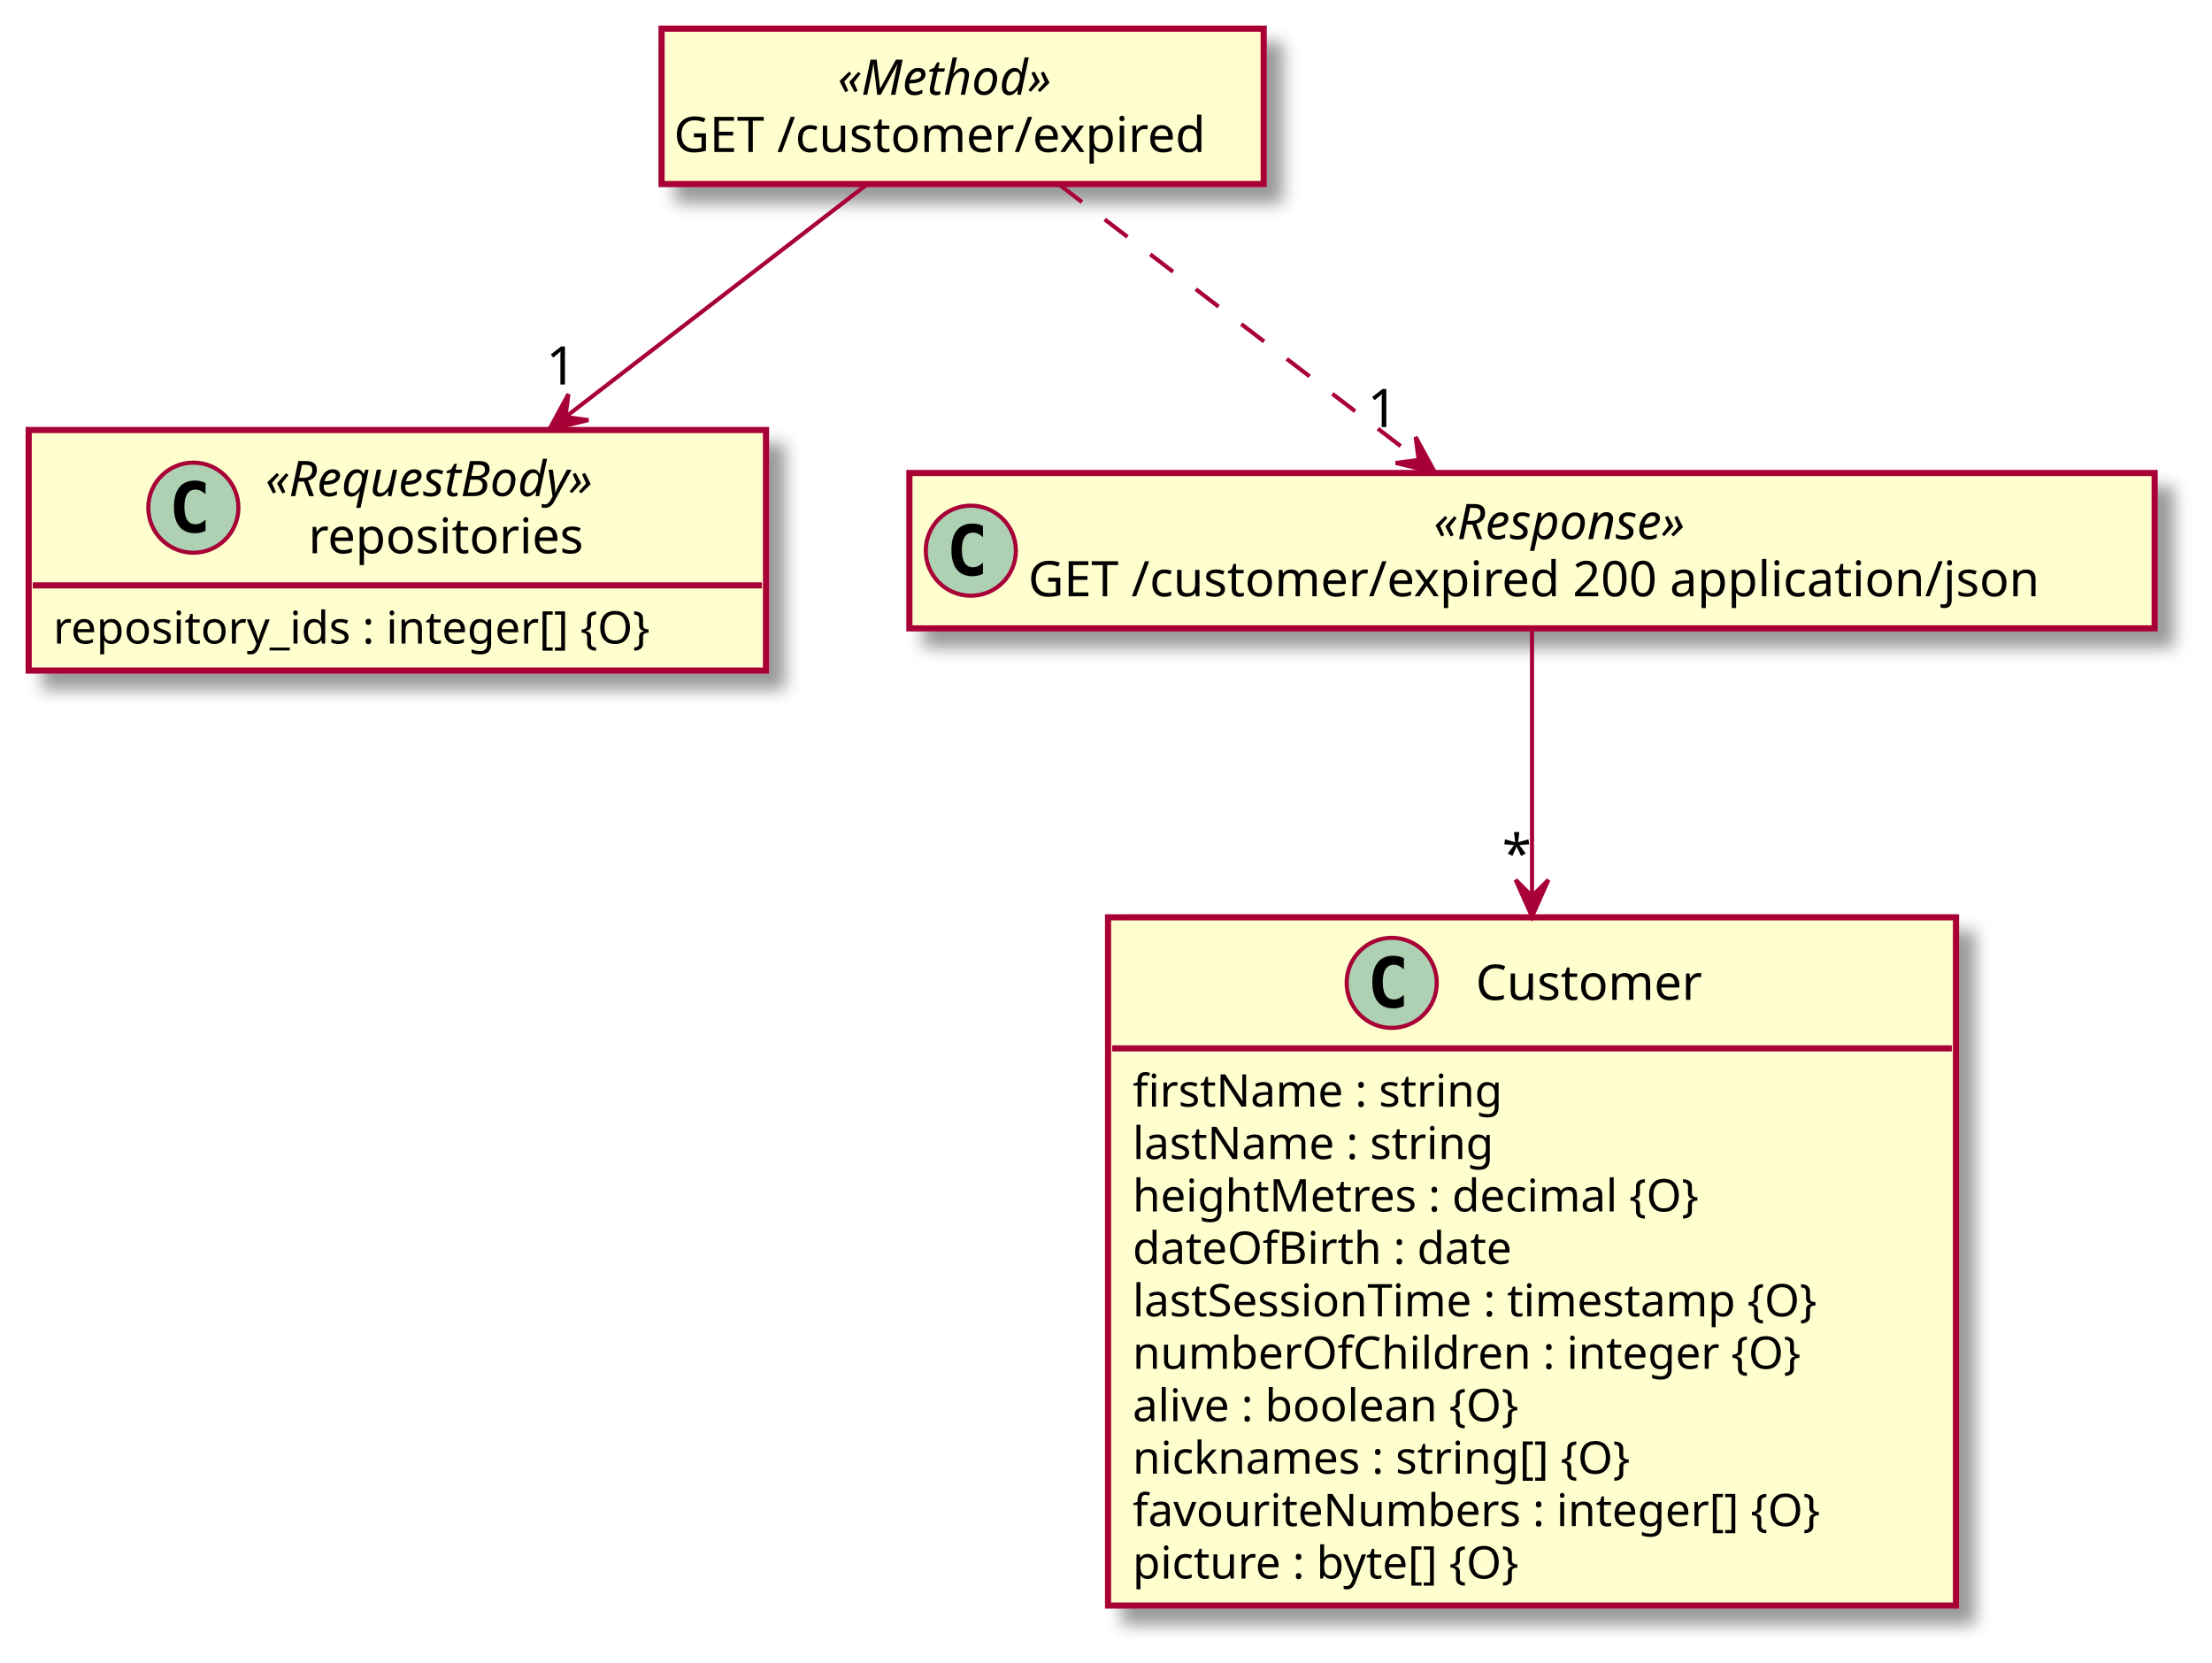
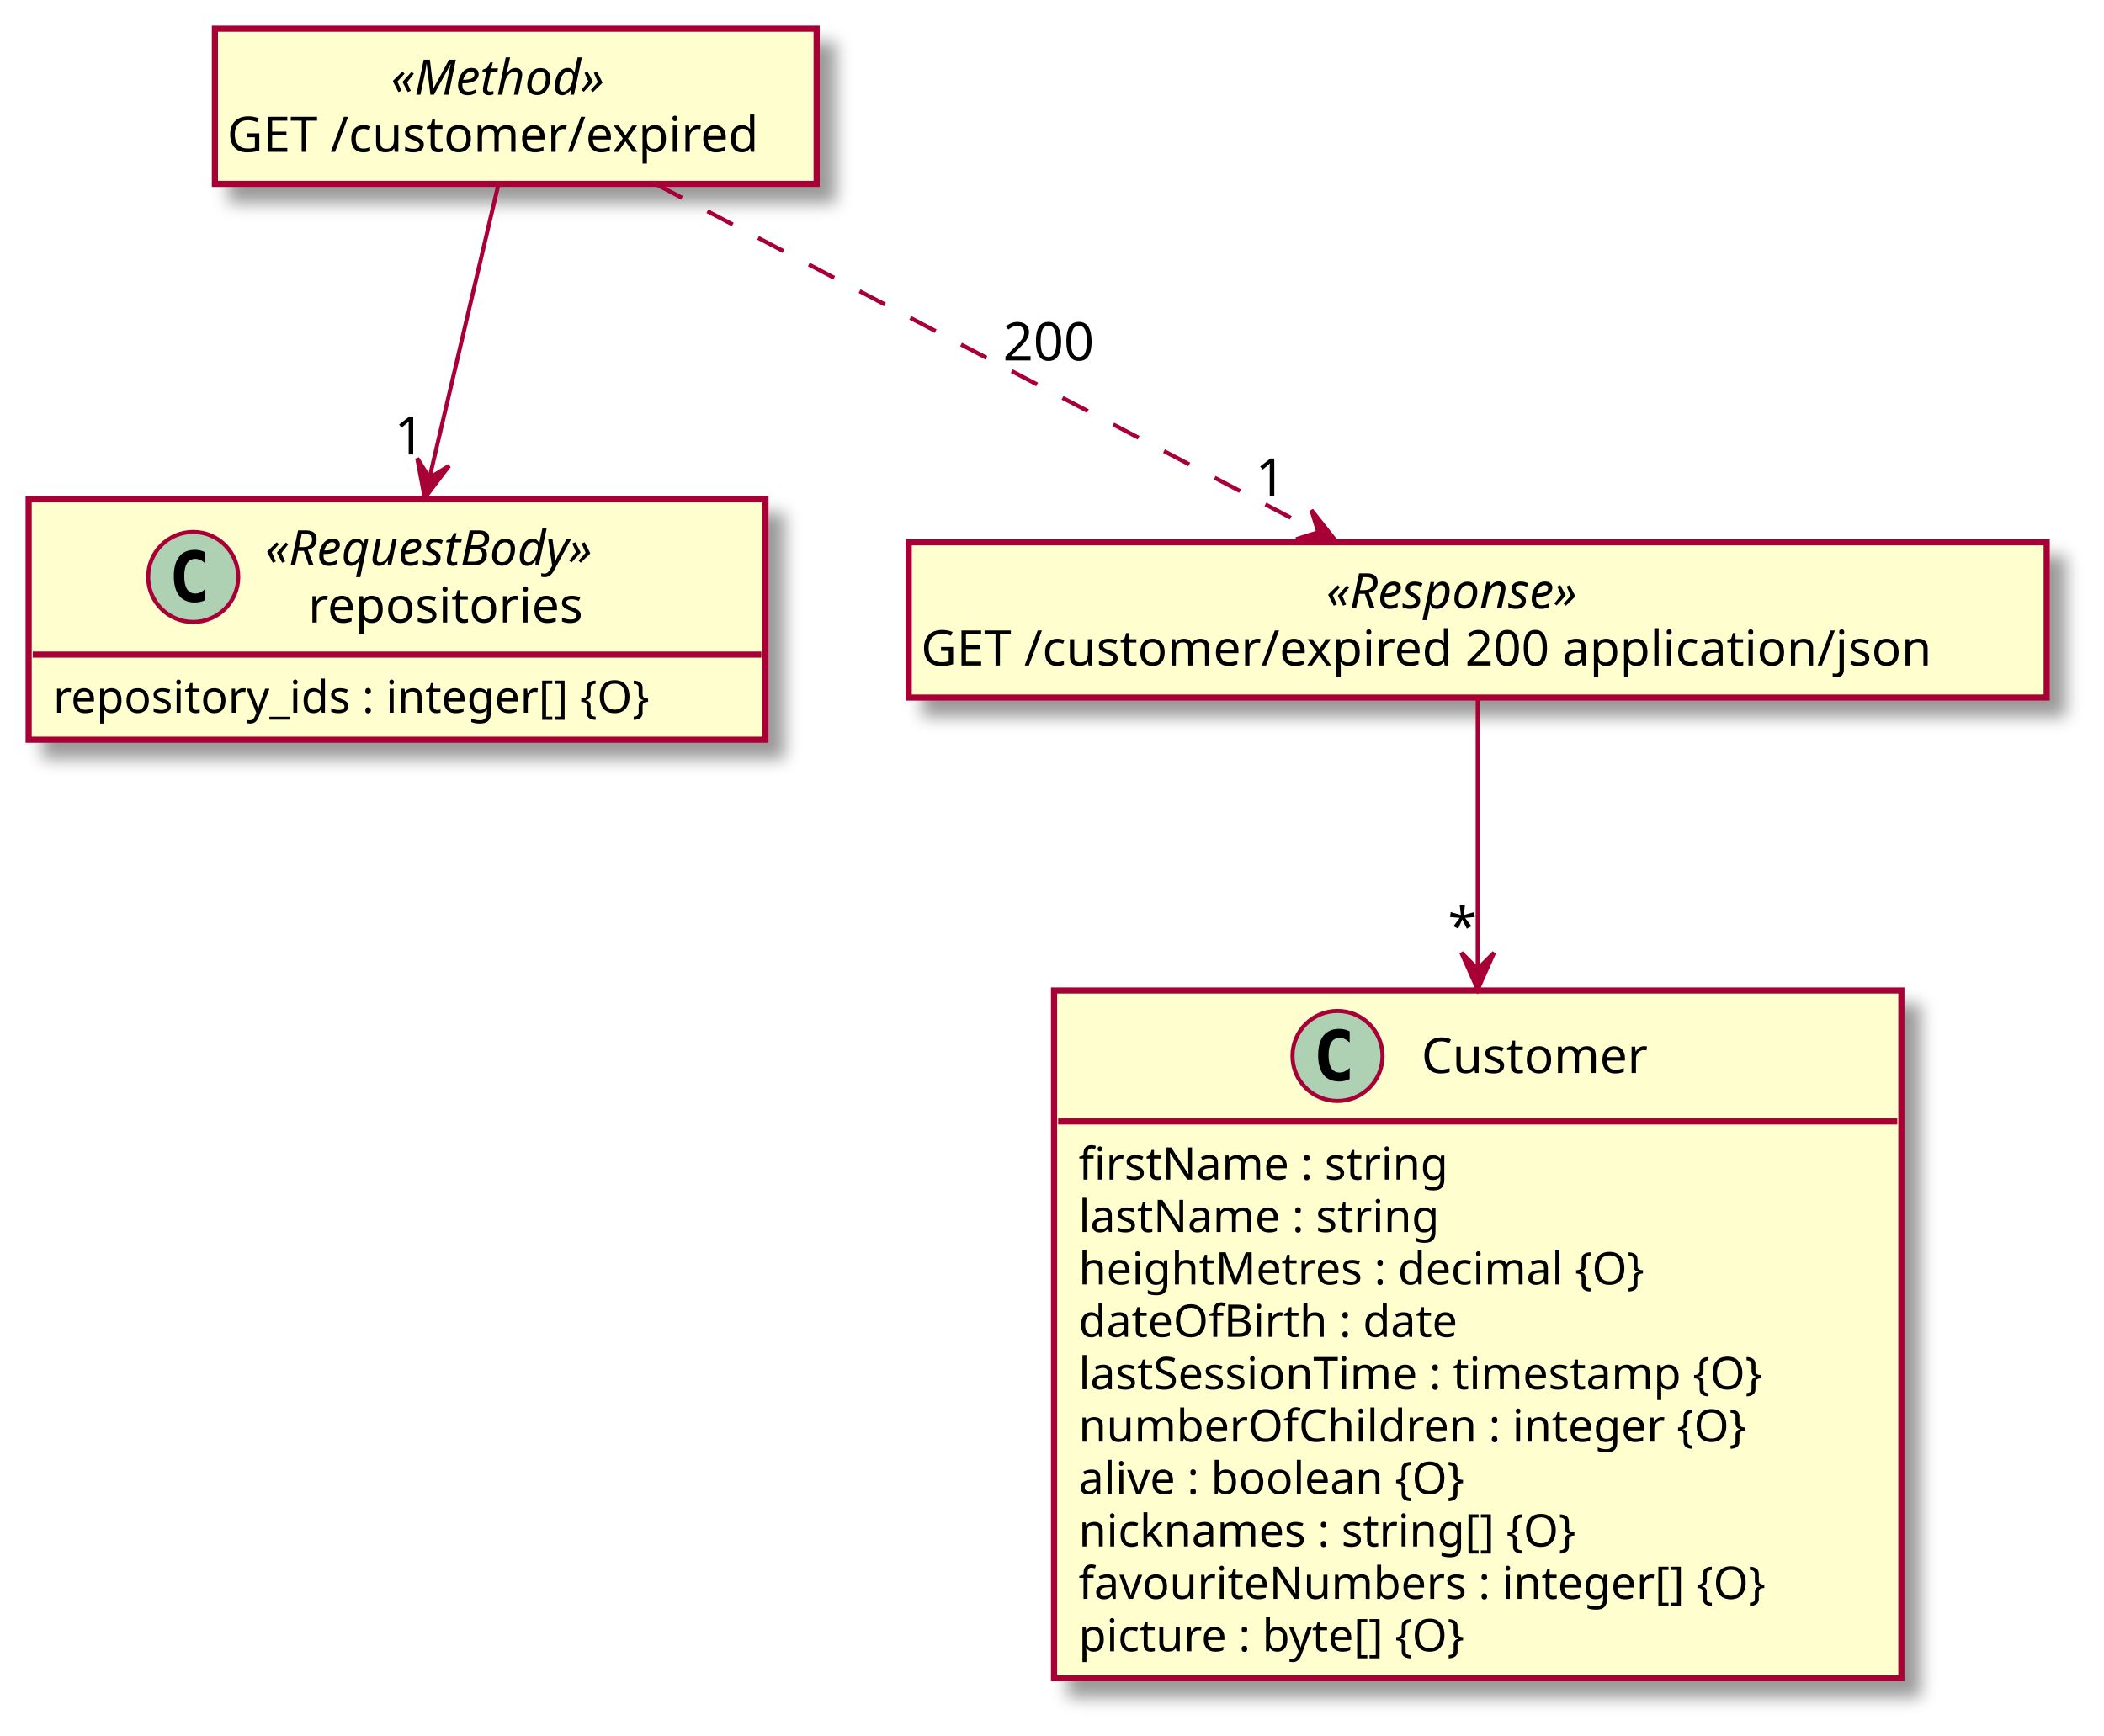
- <svg xmlns="http://www.w3.org/2000/svg" contentScriptType="application/ecmascript" contentStyleType="text/css" height="406px" preserveAspectRatio="none" style="width:540px;height:406px;" version="1.1" viewBox="0 0 540 406" width="540px" zoomAndPan="magnify">
+ <svg xmlns="http://www.w3.org/2000/svg" contentScriptType="application/ecmascript" contentStyleType="text/css" height="424px" preserveAspectRatio="none" style="width:514px;height:424px;" version="1.1" viewBox="0 0 514 424" width="514px" zoomAndPan="magnify">
  <defs>
-     <filter height="300%" id="fo600fme850pn" width="300%" x="-1" y="-1">
+     <filter height="300%" id="fx1a7dbdel461" width="300%" x="-1" y="-1">
      <feGaussianBlur result="blurOut" stdDeviation="2.0" />
      <feColorMatrix in="blurOut" result="blurOut2" type="matrix" values="0 0 0 0 0 0 0 0 0 0 0 0 0 0 0 0 0 0 .4 0" />
      <feOffset dx="4.0" dy="4.0" in="blurOut2" result="blurOut3" />
      <feBlend in="SourceGraphic" in2="blurOut3" mode="normal" />
    </filter>
  </defs>
  <g>
-     <rect codeLine="6" fill="#FEFECE" filter="url(#fo600fme850pn)" height="168.047" id="Customer" style="stroke:#A80036;stroke-width:1.5;" width="207" x="270.5" y="224" />
-     <ellipse cx="339.75" cy="240" fill="#ADD1B2" rx="11" ry="11" style="stroke:#A80036;stroke-width:1.0;" />
-     <path d="M342.719,245.641 Q342.141,245.938 341.5,246.078 Q340.859,246.234 340.156,246.234 Q337.656,246.234 336.328,244.594 Q335.016,242.938 335.016,239.812 Q335.016,236.688 336.328,235.031 Q337.656,233.375 340.156,233.375 Q340.859,233.375 341.5,233.531 Q342.156,233.688 342.719,233.984 L342.719,236.703 Q342.094,236.125 341.5,235.859 Q340.906,235.578 340.281,235.578 Q338.938,235.578 338.25,236.656 Q337.562,237.719 337.562,239.812 Q337.562,241.906 338.25,242.984 Q338.938,244.047 340.281,244.047 Q340.906,244.047 341.5,243.781 Q342.094,243.5 342.719,242.922 L342.719,245.641 Z " fill="#000000" />
-     <text fill="#000000" font-family="sans-serif" font-size="12" lengthAdjust="spacing" textLength="60" x="360.25" y="244.154">Customer</text>
-     <line style="stroke:#A80036;stroke-width:1.5;" x1="271.5" x2="476.5" y1="256" y2="256" />
-     <text fill="#000000" font-family="sans-serif" font-size="11" lengthAdjust="spacing" textLength="101" x="276.5" y="270.21">firstName : string</text>
-     <text fill="#000000" font-family="sans-serif" font-size="11" lengthAdjust="spacing" textLength="99" x="276.5" y="283.015">lastName : string</text>
-     <text fill="#000000" font-family="sans-serif" font-size="11" lengthAdjust="spacing" textLength="157" x="276.5" y="295.82">heightMetres : decimal {O}</text>
-     <text fill="#000000" font-family="sans-serif" font-size="11" lengthAdjust="spacing" textLength="102" x="276.5" y="308.625">dateOfBirth : date</text>
-     <text fill="#000000" font-family="sans-serif" font-size="11" lengthAdjust="spacing" textLength="195" x="276.5" y="321.429">lastSessionTime : timestamp {O}</text>
-     <text fill="#000000" font-family="sans-serif" font-size="11" lengthAdjust="spacing" textLength="183" x="276.5" y="334.234">numberOfChildren : integer {O}</text>
-     <text fill="#000000" font-family="sans-serif" font-size="11" lengthAdjust="spacing" textLength="110" x="276.5" y="347.039">alive : boolean {O}</text>
-     <text fill="#000000" font-family="sans-serif" font-size="11" lengthAdjust="spacing" textLength="141" x="276.5" y="359.843">nicknames : string[] {O}</text>
-     <text fill="#000000" font-family="sans-serif" font-size="11" lengthAdjust="spacing" textLength="189" x="276.5" y="372.648">favouriteNumbers : integer[] {O}</text>
-     <text fill="#000000" font-family="sans-serif" font-size="11" lengthAdjust="spacing" textLength="110" x="276.5" y="385.453">picture : byte[] {O}</text>
-     <rect codeLine="19" fill="#FEFECE" filter="url(#fo600fme850pn)" height="58.742" id="repositories" style="stroke:#A80036;stroke-width:1.5;" width="180" x="7" y="105" />
-     <ellipse cx="47.2" cy="123.969" fill="#ADD1B2" rx="11" ry="11" style="stroke:#A80036;stroke-width:1.0;" />
-     <path d="M50.169,129.609 Q49.591,129.906 48.95,130.047 Q48.309,130.203 47.606,130.203 Q45.106,130.203 43.778,128.562 Q42.466,126.906 42.466,123.781 Q42.466,120.656 43.778,119 Q45.106,117.344 47.606,117.344 Q48.309,117.344 48.95,117.5 Q49.606,117.656 50.169,117.953 L50.169,120.672 Q49.544,120.094 48.95,119.828 Q48.356,119.547 47.731,119.547 Q46.388,119.547 45.7,120.625 Q45.013,121.688 45.013,123.781 Q45.013,125.875 45.7,126.953 Q46.388,128.016 47.731,128.016 Q48.356,128.016 48.95,127.75 Q49.544,127.469 50.169,126.891 L50.169,129.609 Z " fill="#000000" />
-     <text fill="#000000" font-family="sans-serif" font-size="12" font-style="italic" lengthAdjust="spacing" textLength="96" x="64.8" y="121.139">«RequestBody»</text>
-     <text fill="#000000" font-family="sans-serif" font-size="12" lengthAdjust="spacing" textLength="75" x="75.3" y="135.107">repositories</text>
-     <line style="stroke:#A80036;stroke-width:1.5;" x1="8" x2="186" y1="142.938" y2="142.938" />
-     <text fill="#000000" font-family="sans-serif" font-size="11" lengthAdjust="spacing" textLength="168" x="13" y="157.148">repository_ids : integer[] {O}</text>
-     <rect codeLine="23" fill="#FEFECE" filter="url(#fo600fme850pn)" height="37.938" id="GET /customer/expired" style="stroke:#A80036;stroke-width:1.5;" width="147" x="161.5" y="7" />
-     <text fill="#000000" font-family="sans-serif" font-size="12" font-style="italic" lengthAdjust="spacing" textLength="61" x="204.5" y="23.139">«Method»</text>
-     <text fill="#000000" font-family="sans-serif" font-size="12" lengthAdjust="spacing" textLength="141" x="164.5" y="37.107">GET /customer/expired</text>
-     <rect codeLine="26" fill="#FEFECE" filter="url(#fo600fme850pn)" height="37.938" id="GET /customer/expired 200 application/json" style="stroke:#A80036;stroke-width:1.5;" width="304" x="222" y="115.5" />
-     <ellipse cx="237" cy="134.469" fill="#ADD1B2" rx="11" ry="11" style="stroke:#A80036;stroke-width:1.0;" />
-     <path d="M239.969,140.109 Q239.391,140.406 238.75,140.547 Q238.109,140.703 237.406,140.703 Q234.906,140.703 233.578,139.062 Q232.266,137.406 232.266,134.281 Q232.266,131.156 233.578,129.5 Q234.906,127.844 237.406,127.844 Q238.109,127.844 238.75,128 Q239.406,128.156 239.969,128.453 L239.969,131.172 Q239.344,130.594 238.75,130.328 Q238.156,130.047 237.531,130.047 Q236.188,130.047 235.5,131.125 Q234.812,132.188 234.812,134.281 Q234.812,136.375 235.5,137.453 Q236.188,138.516 237.531,138.516 Q238.156,138.516 238.75,138.25 Q239.344,137.969 239.969,137.391 L239.969,140.109 Z " fill="#000000" />
-     <text fill="#000000" font-family="sans-serif" font-size="12" font-style="italic" lengthAdjust="spacing" textLength="74" x="350" y="131.639">«Response»</text>
-     <text fill="#000000" font-family="sans-serif" font-size="12" lengthAdjust="spacing" textLength="272" x="251" y="145.607">GET /customer/expired 200 application/json</text>
-     <path codeLine="29" d="M374,153.53 C374,169.43 374,193.85 374,218.57 " fill="none" id="GET /customer/expired 200 application/json-to-Customer" style="stroke:#A80036;stroke-width:1.0;" />
-     <polygon fill="#A80036" points="374,223.85,378,214.85,374,218.85,370,214.85,374,223.85" style="stroke:#A80036;stroke-width:1.0;" />
-     <text fill="#000000" font-family="sans-serif" font-size="13" lengthAdjust="spacing" textLength="7" x="366.699" y="213.044">*</text>
-     <path codeLine="31" d="M258.58,45.07 C282.84,63.66 320.62,92.6 346.29,112.27 " fill="none" id="GET /customer/expired-to-GET /customer/expired 200 application/json" style="stroke:#A80036;stroke-width:1.0;stroke-dasharray:7.0,7.0;" />
-     <polygon fill="#A80036" points="350.3,115.35,345.589,106.701,346.331,112.309,340.723,113.051,350.3,115.35" style="stroke:#A80036;stroke-width:1.0;" />
-     <text fill="#000000" font-family="sans-serif" font-size="13" lengthAdjust="spacing" textLength="8" x="333.817" y="104.285">1</text>
-     <path codeLine="33" d="M211.59,45.07 C191.53,60.55 162.16,83.22 138.17,101.73 " fill="none" id="GET /customer/expired-to-repositories" style="stroke:#A80036;stroke-width:1.0;" />
-     <polygon fill="#A80036" points="134.07,104.89,143.643,102.575,138.034,101.842,138.766,96.233,134.07,104.89" style="stroke:#A80036;stroke-width:1.0;" />
-     <text fill="#000000" font-family="sans-serif" font-size="13" lengthAdjust="spacing" textLength="8" x="133.304" y="93.882">1</text>
+     <rect codeLine="8" fill="#FEFECE" filter="url(#fx1a7dbdel461)" height="168.047" id="Customer" style="stroke:#A80036;stroke-width:1.5;" width="207" x="257.5" y="242" />
+     <ellipse cx="326.75" cy="258" fill="#ADD1B2" rx="11" ry="11" style="stroke:#A80036;stroke-width:1.0;" />
+     <path d="M329.719,263.641 Q329.141,263.938 328.5,264.078 Q327.859,264.234 327.156,264.234 Q324.656,264.234 323.328,262.594 Q322.016,260.938 322.016,257.812 Q322.016,254.688 323.328,253.031 Q324.656,251.375 327.156,251.375 Q327.859,251.375 328.5,251.531 Q329.156,251.688 329.719,251.984 L329.719,254.703 Q329.094,254.125 328.5,253.859 Q327.906,253.578 327.281,253.578 Q325.938,253.578 325.25,254.656 Q324.562,255.719 324.562,257.812 Q324.562,259.906 325.25,260.984 Q325.938,262.047 327.281,262.047 Q327.906,262.047 328.5,261.781 Q329.094,261.5 329.719,260.922 L329.719,263.641 Z " fill="#000000" />
+     <text fill="#000000" font-family="sans-serif" font-size="12" lengthAdjust="spacing" textLength="60" x="347.25" y="262.154">Customer</text>
+     <line style="stroke:#A80036;stroke-width:1.5;" x1="258.5" x2="463.5" y1="274" y2="274" />
+     <text fill="#000000" font-family="sans-serif" font-size="11" lengthAdjust="spacing" textLength="101" x="263.5" y="288.21">firstName : string</text>
+     <text fill="#000000" font-family="sans-serif" font-size="11" lengthAdjust="spacing" textLength="99" x="263.5" y="301.015">lastName : string</text>
+     <text fill="#000000" font-family="sans-serif" font-size="11" lengthAdjust="spacing" textLength="157" x="263.5" y="313.82">heightMetres : decimal {O}</text>
+     <text fill="#000000" font-family="sans-serif" font-size="11" lengthAdjust="spacing" textLength="102" x="263.5" y="326.625">dateOfBirth : date</text>
+     <text fill="#000000" font-family="sans-serif" font-size="11" lengthAdjust="spacing" textLength="195" x="263.5" y="339.429">lastSessionTime : timestamp {O}</text>
+     <text fill="#000000" font-family="sans-serif" font-size="11" lengthAdjust="spacing" textLength="183" x="263.5" y="352.234">numberOfChildren : integer {O}</text>
+     <text fill="#000000" font-family="sans-serif" font-size="11" lengthAdjust="spacing" textLength="110" x="263.5" y="365.039">alive : boolean {O}</text>
+     <text fill="#000000" font-family="sans-serif" font-size="11" lengthAdjust="spacing" textLength="141" x="263.5" y="377.843">nicknames : string[] {O}</text>
+     <text fill="#000000" font-family="sans-serif" font-size="11" lengthAdjust="spacing" textLength="189" x="263.5" y="390.648">favouriteNumbers : integer[] {O}</text>
+     <text fill="#000000" font-family="sans-serif" font-size="11" lengthAdjust="spacing" textLength="110" x="263.5" y="403.453">picture : byte[] {O}</text>
+     <rect codeLine="21" fill="#FEFECE" filter="url(#fx1a7dbdel461)" height="58.742" id="repositories" style="stroke:#A80036;stroke-width:1.5;" width="180" x="7" y="122" />
+     <ellipse cx="47.2" cy="140.969" fill="#ADD1B2" rx="11" ry="11" style="stroke:#A80036;stroke-width:1.0;" />
+     <path d="M50.169,146.609 Q49.591,146.906 48.95,147.047 Q48.309,147.203 47.606,147.203 Q45.106,147.203 43.778,145.562 Q42.466,143.906 42.466,140.781 Q42.466,137.656 43.778,136 Q45.106,134.344 47.606,134.344 Q48.309,134.344 48.95,134.5 Q49.606,134.656 50.169,134.953 L50.169,137.672 Q49.544,137.094 48.95,136.828 Q48.356,136.547 47.731,136.547 Q46.388,136.547 45.7,137.625 Q45.013,138.688 45.013,140.781 Q45.013,142.875 45.7,143.953 Q46.388,145.016 47.731,145.016 Q48.356,145.016 48.95,144.75 Q49.544,144.469 50.169,143.891 L50.169,146.609 Z " fill="#000000" />
+     <text fill="#000000" font-family="sans-serif" font-size="12" font-style="italic" lengthAdjust="spacing" textLength="96" x="64.8" y="138.139">«RequestBody»</text>
+     <text fill="#000000" font-family="sans-serif" font-size="12" lengthAdjust="spacing" textLength="75" x="75.3" y="152.107">repositories</text>
+     <line style="stroke:#A80036;stroke-width:1.5;" x1="8" x2="186" y1="159.938" y2="159.938" />
+     <text fill="#000000" font-family="sans-serif" font-size="11" lengthAdjust="spacing" textLength="168" x="13" y="174.148">repository_ids : integer[] {O}</text>
+     <rect codeLine="25" fill="#FEFECE" filter="url(#fx1a7dbdel461)" height="37.938" id="GET /customer/expired" style="stroke:#A80036;stroke-width:1.5;" width="147" x="52.5" y="7" />
+     <text fill="#000000" font-family="sans-serif" font-size="12" font-style="italic" lengthAdjust="spacing" textLength="61" x="95.5" y="23.139">«Method»</text>
+     <text fill="#000000" font-family="sans-serif" font-size="12" lengthAdjust="spacing" textLength="141" x="55.5" y="37.107">GET /customer/expired</text>
+     <rect codeLine="28" fill="#FEFECE" filter="url(#fx1a7dbdel461)" height="37.938" id="GET /customer/expired 200 application/json" style="stroke:#A80036;stroke-width:1.5;" width="278" x="222" y="132.5" />
+     <text fill="#000000" font-family="sans-serif" font-size="12" font-style="italic" lengthAdjust="spacing" textLength="74" x="324" y="148.639">«Response»</text>
+     <text fill="#000000" font-family="sans-serif" font-size="12" lengthAdjust="spacing" textLength="272" x="225" y="162.607">GET /customer/expired 200 application/json</text>
+     <path codeLine="31" d="M361,170.63 C361,186.77 361,211.65 361,236.74 " fill="none" id="GET /customer/expired 200 application/json-to-Customer" style="stroke:#A80036;stroke-width:1.0;" />
+     <polygon fill="#A80036" points="361,241.76,365,232.76,361,236.76,357,232.76,361,241.76" style="stroke:#A80036;stroke-width:1.0;" />
+     <text fill="#000000" font-family="sans-serif" font-size="13" lengthAdjust="spacing" textLength="7" x="353.699" y="230.947">*</text>
+     <path codeLine="33" d="M160.42,45.09 C203.44,67.7 276.87,106.29 321.94,129.97 " fill="none" id="GET /customer/expired-to-GET /customer/expired 200 application/json" style="stroke:#A80036;stroke-width:1.0;stroke-dasharray:7.0,7.0;" />
+     <polygon fill="#A80036" points="326.49,132.36,320.376,124.638,322.062,130.038,316.662,131.724,326.49,132.36" style="stroke:#A80036;stroke-width:1.0;" />
+     <text fill="#000000" font-family="sans-serif" font-size="13" lengthAdjust="spacing" textLength="24" x="245" y="88.067">200</text>
+     <text fill="#000000" font-family="sans-serif" font-size="13" lengthAdjust="spacing" textLength="8" x="306.696" y="121.298">1</text>
+     <path codeLine="35" d="M121.72,45.22 C117.33,63.94 110.38,93.5 104.97,116.54 " fill="none" id="GET /customer/expired-to-repositories" style="stroke:#A80036;stroke-width:1.0;" />
+     <polygon fill="#A80036" points="103.77,121.65,109.72,113.802,104.912,116.782,101.931,111.974,103.77,121.65" style="stroke:#A80036;stroke-width:1.0;" />
+     <text fill="#000000" font-family="sans-serif" font-size="13" lengthAdjust="spacing" textLength="8" x="96.341" y="111.054">1</text>
  </g>
</svg>
